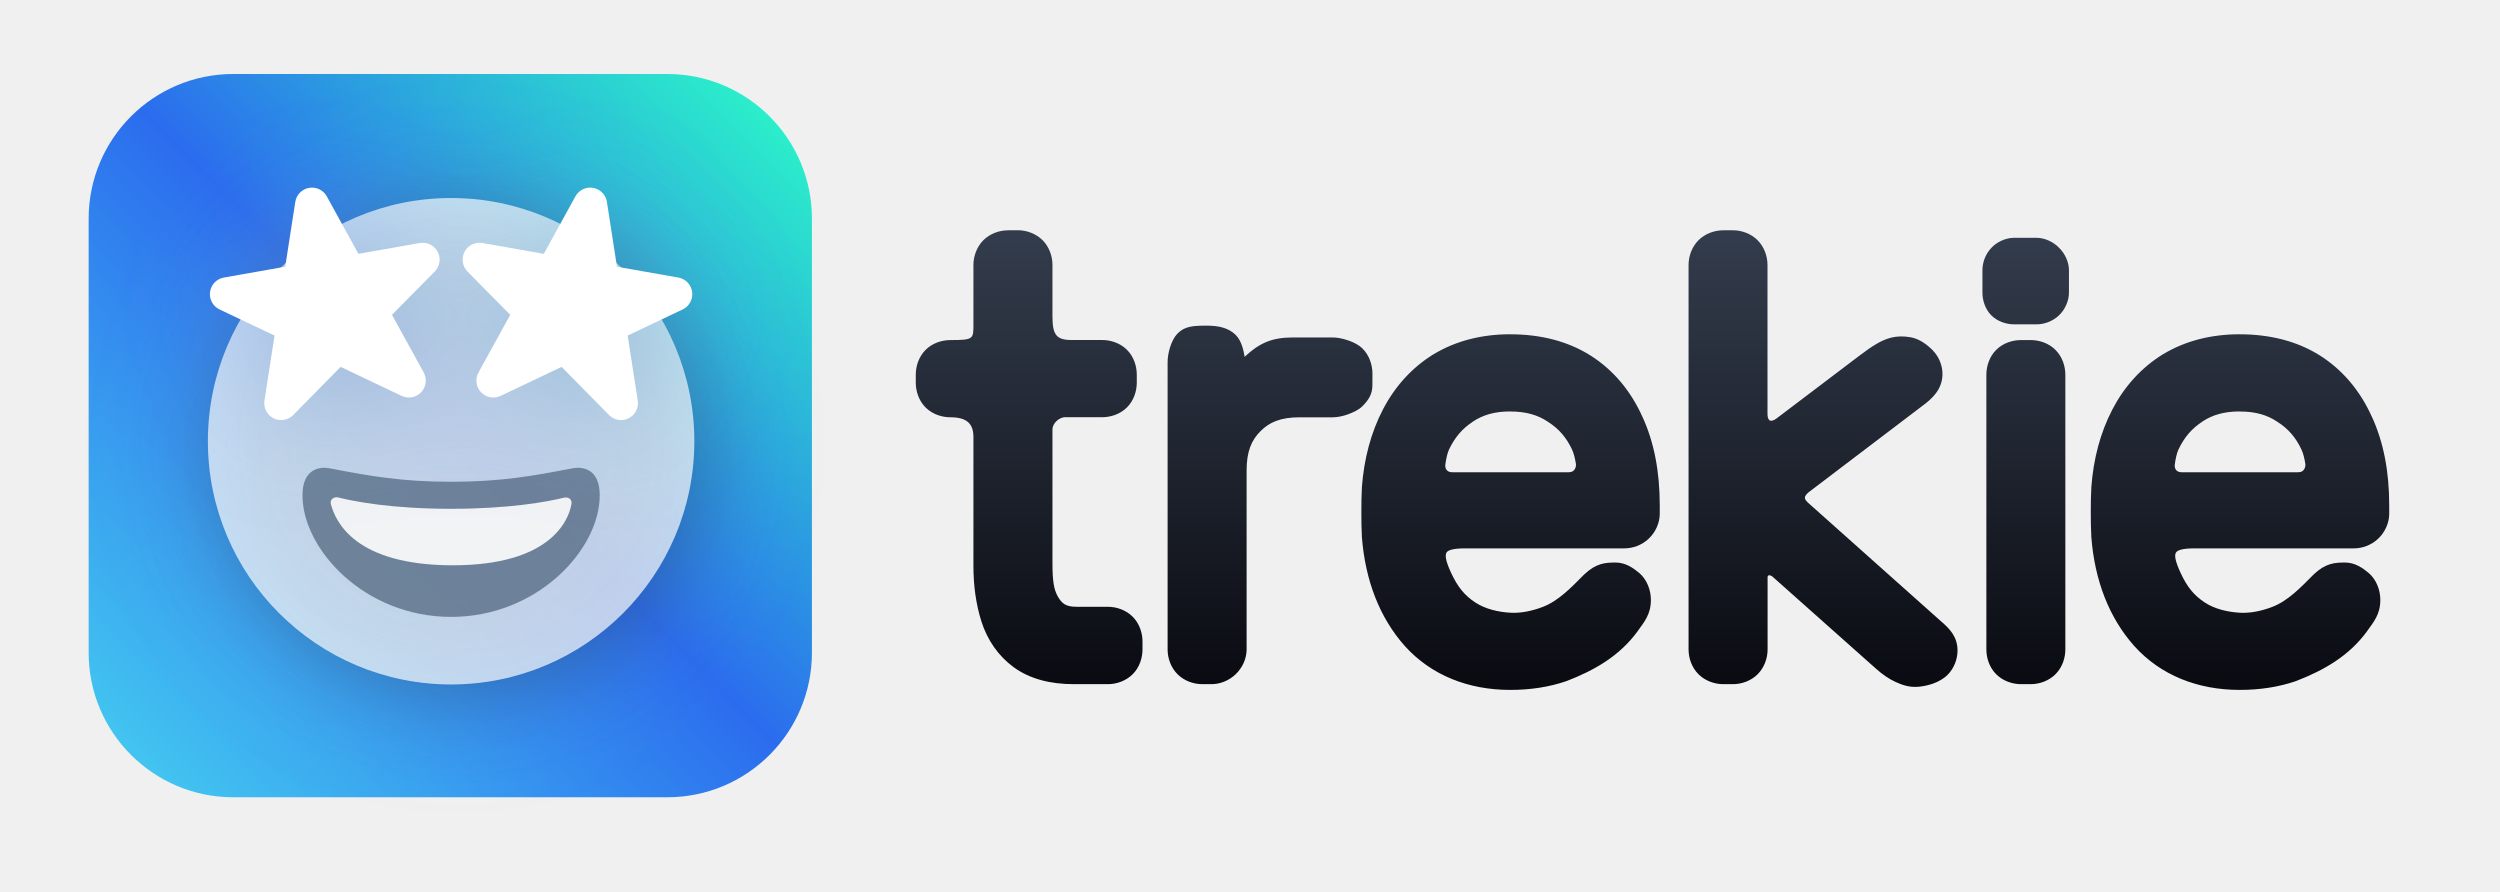
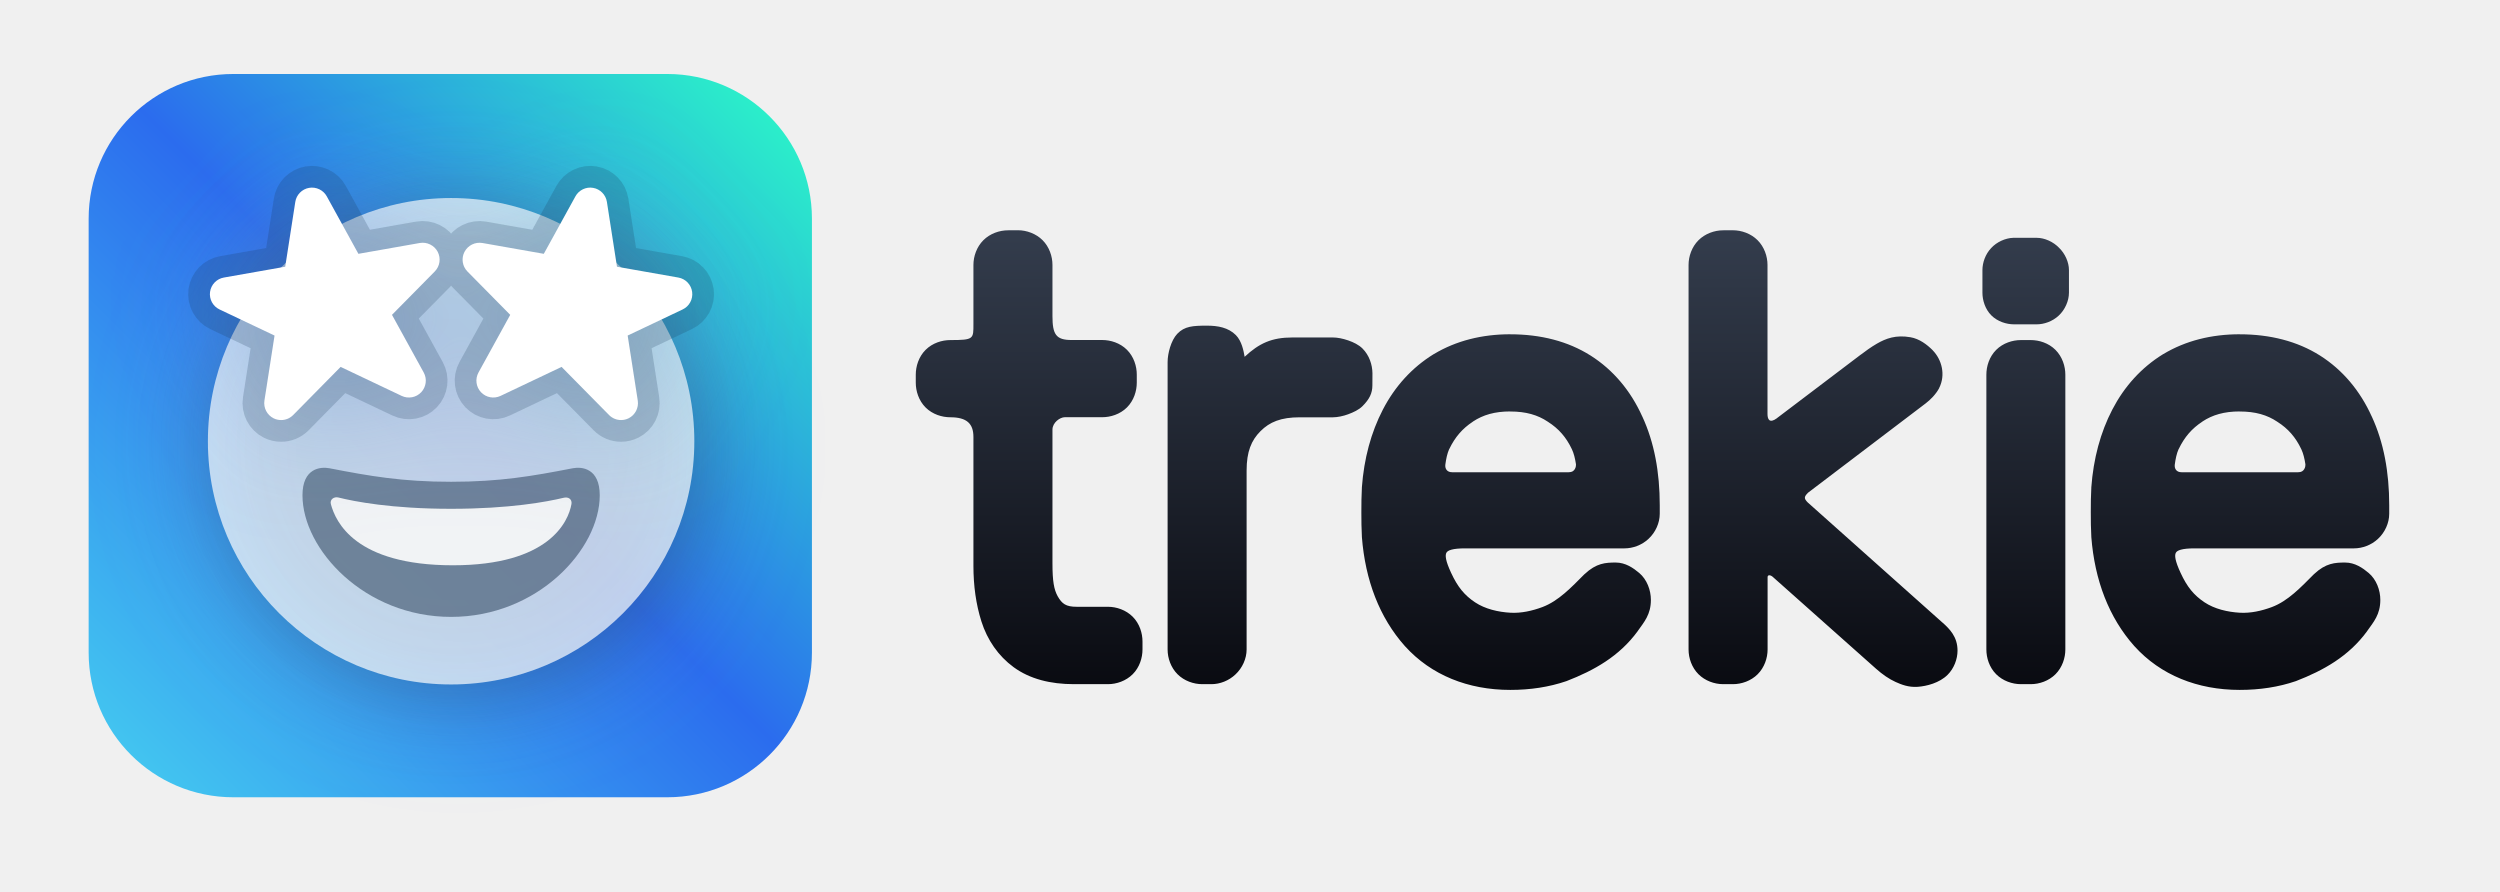
<svg xmlns="http://www.w3.org/2000/svg" xmlns:xlink="http://www.w3.org/1999/xlink" width="864.115" height="308.227" viewBox="0 0 228.63 81.552" version="1.1" id="svg5" xml:space="preserve">
  <defs id="defs2">
    <linearGradient id="linearGradient43">
      <stop style="stop-color:#42c4f0;stop-opacity:1;" offset="0" id="stop41" />
      <stop style="stop-color:#2b6cee;stop-opacity:1;" offset="0.514" id="stop42" />
      <stop style="stop-color:#2beeca;stop-opacity:1;" offset="1" id="stop43" />
    </linearGradient>
    <linearGradient id="linearGradient152">
      <stop style="stop-color:#090a10;stop-opacity:1;" offset="0" id="stop151" />
      <stop style="stop-color:#333c4c;stop-opacity:1;" offset="1" id="stop152" />
    </linearGradient>
    <linearGradient id="linearGradient149">
      <stop style="stop-color:#21272c;stop-opacity:1;" offset="0" id="stop149" />
      <stop style="stop-color:#21272c;stop-opacity:0;" offset="1" id="stop150" />
    </linearGradient>
    <style id="style6568">.cls-1{fill:none;}.cls-2{clip-path:url(#clip-path);}</style>
    <style id="style6568-5">.cls-1{fill:none;}.cls-2{clip-path:url(#clip-path);}</style>
    <style id="style6568-9">.cls-1{fill:none;}.cls-2{clip-path:url(#clip-path);}</style>
    <style id="style22571">.cls-1{fill:#84d0f7;}.cls-2{fill:#aa392d;}.cls-3{fill:#7c211a;}.cls-4{fill:#e59973;}.cls-5{fill:#2d2d2d;}.cls-6{opacity:0.2;}.cls-7{opacity:0.3;}</style>
    <style id="style23309">
      .cls-1 {
        fill: none;
      }
    </style>
    <style id="style6568-7">.cls-1{fill:none;}.cls-2{clip-path:url(#clip-path);}</style>
    <style id="style6568-5-5">.cls-1{fill:none;}.cls-2{clip-path:url(#clip-path);}</style>
    <style id="style6568-9-3">.cls-1{fill:none;}.cls-2{clip-path:url(#clip-path);}</style>
    <style id="style22571-5">.cls-1{fill:#84d0f7;}.cls-2{fill:#aa392d;}.cls-3{fill:#7c211a;}.cls-4{fill:#e59973;}.cls-5{fill:#2d2d2d;}.cls-6{opacity:0.2;}.cls-7{opacity:0.3;}</style>
    <style id="style23309-6">
      .cls-1 {
        fill: none;
      }
    </style>
    <style id="style1-9">
      .cls-1 {
        fill: none;
      }
    </style>
    <rect x="223.755" y="162.305" width="120.361" height="58.945" id="rect80" />
    <linearGradient xlink:href="#linearGradient149" id="linearGradient80" gradientUnits="userSpaceOnUse" x1="30.676" y1="39.157" x2="78.902" y2="39.157" />
    <linearGradient xlink:href="#linearGradient149" id="linearGradient81" gradientUnits="userSpaceOnUse" x1="30.676" y1="39.157" x2="78.902" y2="39.157" />
    <linearGradient xlink:href="#linearGradient152" id="linearGradient82" gradientUnits="userSpaceOnUse" x1="53.679" y1="46.817" x2="53.679" y2="31.877" />
    <linearGradient xlink:href="#linearGradient149" id="linearGradient83" gradientUnits="userSpaceOnUse" x1="30.676" y1="39.157" x2="78.902" y2="39.157" />
    <linearGradient xlink:href="#linearGradient43" id="linearGradient85" gradientUnits="userSpaceOnUse" gradientTransform="matrix(0.6451905,0,0,0.6451905,399.1855,446.8545)" x1="211.292" y1="762.624" x2="301.672" y2="672.244" />
    <filter style="color-interpolation-filters:sRGB" id="filter99" x="-0.466" y="-0.466" width="1.955" height="1.955">
      <feFlood result="flood" in="SourceGraphic" flood-opacity="0.302" flood-color="rgb(0,0,0)" id="feFlood98" />
      <feGaussianBlur result="blur" in="SourceGraphic" stdDeviation="3.646" id="feGaussianBlur98" />
      <feOffset result="offset" in="blur" dx="1" dy="1" id="feOffset98" />
      <feComposite result="comp1" operator="in" in="flood" in2="offset" id="feComposite98" />
      <feComposite result="fbSourceGraphic" operator="over" in="SourceGraphic" in2="comp1" id="feComposite99" />
      <feColorMatrix result="fbSourceGraphicAlpha" in="fbSourceGraphic" values="0 0 0 -1 0 0 0 0 -1 0 0 0 0 -1 0 0 0 0 1 0" id="feColorMatrix134" />
      <feFlood id="feFlood134" result="flood" in="fbSourceGraphic" flood-opacity="0.404" flood-color="rgb(102,153,204)" />
      <feGaussianBlur id="feGaussianBlur134" result="blur" in="fbSourceGraphic" stdDeviation="5" />
      <feOffset id="feOffset134" result="offset" in="blur" dx="0" dy="0" />
      <feComposite id="feComposite135" result="comp1" operator="in" in="flood" in2="offset" />
      <feComposite id="feComposite136" result="comp2" operator="over" in="fbSourceGraphic" in2="comp1" />
    </filter>
    <filter style="color-interpolation-filters:sRGB" id="filter134" x="-0.317" y="-0.658" width="1.657" height="2.363">
      <feFlood result="flood" in="SourceGraphic" flood-opacity="0.404" flood-color="rgb(102,153,204)" id="feFlood133" />
      <feGaussianBlur result="blur" in="SourceGraphic" stdDeviation="5" id="feGaussianBlur133" />
      <feOffset result="offset" in="blur" dx="1" dy="1" id="feOffset133" />
      <feComposite result="comp1" operator="in" in="flood" in2="offset" id="feComposite133" />
      <feComposite result="comp2" operator="over" in="SourceGraphic" in2="comp1" id="feComposite134" />
    </filter>
  </defs>
  <g id="layer1" transform="translate(-522.5945,-869.0024)">
    <rect style="fill:url(#linearGradient85);fill-opacity:1;stroke-width:4.147" id="rect75" width="66.146" height="66.146" x="530.701" y="875.769" rx="13.229" ry="13.229" />
    <path fill="#ffcc4d" d="m 586.092,909.355 c 0,12.285 -9.959,22.243 -22.243,22.243 -12.285,0 -22.243,-9.959 -22.243,-22.243 0,-12.285 9.959,-22.243 22.243,-22.243 12.285,0 22.243,9.959 22.243,22.243" id="path75" style="fill:#ffffff;fill-opacity:0.697;stroke:#ffffff;stroke-width:0;stroke-miterlimit:4;stroke-dasharray:none;stroke-opacity:1;filter:url(#filter99)" />
    <path fill="#664500" d="m 563.849,913.062 c -4.477,0 -7.448,-0.521 -11.122,-1.236 -0.839,-0.162 -2.471,0 -2.471,2.471 0,4.943 5.678,11.122 13.593,11.122 7.914,0 13.593,-6.179 13.593,-11.122 0,-2.471 -1.632,-2.635 -2.471,-2.471 -3.674,0.714 -6.645,1.236 -11.122,1.236 z" id="path76" style="fill:#1a324d;fill-opacity:0.5;stroke:none;stroke-width:0;stroke-miterlimit:4;stroke-dasharray:none" />
    <path fill="#ffffff" d="m 553.553,914.504 c 1.422,0.351 4.8,1.03 10.295,1.03 5.356,0 8.777,-0.645 10.264,-1.003 0.483,-0.129 0.815,0.148 0.744,0.562 -0.285,1.657 -2.091,5.606 -10.842,5.606 -8.96,0 -10.732,-3.99 -11.161,-5.591 -0.116,-0.434 0.294,-0.713 0.7,-0.604 z" id="path77" style="fill:#ffffff;fill-opacity:0.9;stroke-width:0;stroke-miterlimit:4;stroke-dasharray:none" />
-     <path fill="#e95f28" d="m 560.984,891.225 -5.613,0.99 -2.892,-5.256 c -0.319,-0.58 -0.974,-0.89 -1.621,-0.776 -0.651,0.115 -1.158,0.631 -1.259,1.284 l -0.921,5.928 -5.613,0.99 c -0.661,0.116 -1.171,0.649 -1.262,1.315 -0.09,0.666 0.261,1.314 0.869,1.603 l 5.029,2.387 -0.924,5.946 c -0.103,0.662 0.234,1.315 0.832,1.618 0.221,0.111 0.458,0.164 0.695,0.164 0.404,0 0.803,-0.158 1.101,-0.46 l 4.34,-4.401 5.583,2.651 c 0.606,0.287 1.327,0.152 1.787,-0.336 0.46,-0.488 0.551,-1.216 0.229,-1.803 l -2.902,-5.274 3.911,-3.964 c 0.472,-0.478 0.58,-1.207 0.268,-1.803 -0.314,-0.596 -0.98,-0.918 -1.637,-0.803 z m 5.729,0 5.613,0.99 2.892,-5.256 c 0.319,-0.58 0.974,-0.89 1.621,-0.776 0.65,0.115 1.157,0.631 1.258,1.284 l 0.921,5.928 5.613,0.99 c 0.662,0.116 1.173,0.648 1.262,1.314 0.089,0.666 -0.261,1.314 -0.869,1.603 l -5.029,2.387 0.924,5.946 c 0.103,0.662 -0.234,1.315 -0.832,1.618 -0.221,0.111 -0.458,0.164 -0.694,0.164 -0.404,0 -0.803,-0.158 -1.101,-0.46 l -4.34,-4.4 -5.583,2.651 c -0.606,0.287 -1.327,0.152 -1.787,-0.336 -0.46,-0.488 -0.551,-1.216 -0.229,-1.803 l 2.902,-5.273 -3.911,-3.964 c -0.472,-0.478 -0.58,-1.207 -0.268,-1.803 0.315,-0.596 0.981,-0.918 1.639,-0.803 z" id="path78" style="fill:#ffffff;fill-opacity:1;stroke:none;stroke-width:3.969;stroke-linecap:butt;stroke-linejoin:round;stroke-miterlimit:4;stroke-dasharray:none;stroke-opacity:0.202;paint-order:stroke fill markers;filter:url(#filter134)" />
+     <path fill="#e95f28" d="m 560.984,891.225 -5.613,0.99 -2.892,-5.256 c -0.319,-0.58 -0.974,-0.89 -1.621,-0.776 -0.651,0.115 -1.158,0.631 -1.259,1.284 l -0.921,5.928 -5.613,0.99 c -0.661,0.116 -1.171,0.649 -1.262,1.315 -0.09,0.666 0.261,1.314 0.869,1.603 l 5.029,2.387 -0.924,5.946 c -0.103,0.662 0.234,1.315 0.832,1.618 0.221,0.111 0.458,0.164 0.695,0.164 0.404,0 0.803,-0.158 1.101,-0.46 l 4.34,-4.401 5.583,2.651 c 0.606,0.287 1.327,0.152 1.787,-0.336 0.46,-0.488 0.551,-1.216 0.229,-1.803 l -2.902,-5.274 3.911,-3.964 c 0.472,-0.478 0.58,-1.207 0.268,-1.803 -0.314,-0.596 -0.98,-0.918 -1.637,-0.803 z m 5.729,0 5.613,0.99 2.892,-5.256 c 0.319,-0.58 0.974,-0.89 1.621,-0.776 0.65,0.115 1.157,0.631 1.258,1.284 l 0.921,5.928 5.613,0.99 c 0.662,0.116 1.173,0.648 1.262,1.314 0.089,0.666 -0.261,1.314 -0.869,1.603 l -5.029,2.387 0.924,5.946 c 0.103,0.662 -0.234,1.315 -0.832,1.618 -0.221,0.111 -0.458,0.164 -0.694,0.164 -0.404,0 -0.803,-0.158 -1.101,-0.46 l -4.34,-4.4 -5.583,2.651 c -0.606,0.287 -1.327,0.152 -1.787,-0.336 -0.46,-0.488 -0.551,-1.216 -0.229,-1.803 l 2.902,-5.273 -3.911,-3.964 c -0.472,-0.478 -0.58,-1.207 -0.268,-1.803 0.315,-0.596 0.981,-0.918 1.639,-0.803 z" id="path78" style="fill:#ffffff;fill-opacity:1;stroke:#143352;stroke-width:3.969;stroke-linecap:butt;stroke-linejoin:round;stroke-miterlimit:4;stroke-dasharray:none;stroke-opacity:0.2;paint-order:stroke fill markers;filter:url(#filter134)" />
    <g aria-label="trekie" id="g79" style="font-size:10.583px;line-height:1.25;fill:url(#linearGradient83);fill-opacity:1;stroke-width:0.265" transform="matrix(2.793953,0,0,2.793953,520.6393,801.6745)">
      <g aria-label="trekie" id="g78" style="font-family:Rubik;-inkscape-font-specification:Rubik;fill:url(#linearGradient80);fill-opacity:1;stroke-width:0.07" />
      <text xml:space="preserve" transform="scale(0.2645833)" id="text78" style="font-size:40px;line-height:1.25;font-family:Rubik;-inkscape-font-specification:Rubik;white-space:pre;shape-inside:url(#rect80);display:inline;fill:url(#linearGradient81);fill-opacity:1" />
      <path id="path79" style="font-weight:300;-inkscape-font-specification:'Rubik Light';fill:url(#linearGradient82);fill-opacity:1;stroke-width:0.073" d="m 33.697,31.636 c -0.283,0 -0.591,0.106 -0.81,0.325 -0.219,0.219 -0.325,0.527 -0.325,0.81 v 1.928 c 0,0.491 0.017,0.53 -0.756,0.53 -0.27,0 -0.583,0.094 -0.81,0.321 -0.227,0.227 -0.321,0.54 -0.321,0.81 v 0.265 c 0,0.27 0.094,0.583 0.321,0.81 0.227,0.227 0.54,0.321 0.81,0.321 0.54,0 0.756,0.21 0.756,0.644 v 4.218 c 0,0.653 0.084,1.26 0.261,1.819 0.192,0.607 0.553,1.131 1.054,1.498 0.535,0.392 1.215,0.557 1.973,0.557 h 1.115 c 0.283,0 0.591,-0.106 0.81,-0.325 0.227,-0.227 0.321,-0.54 0.321,-0.81 v -0.263 c 3e-6,-0.27 -0.094,-0.583 -0.321,-0.81 -0.219,-0.219 -0.528,-0.325 -0.81,-0.325 h -1.022 c -0.354,0 -0.481,-0.097 -0.623,-0.344 -0.121,-0.219 -0.171,-0.492 -0.171,-1.075 v -4.379 c 0,-0.231 0.245,-0.407 0.405,-0.407 h 1.224 c 0.27,0 0.583,-0.094 0.81,-0.321 0.227,-0.227 0.321,-0.54 0.321,-0.81 v -0.265 c 0,-0.27 -0.094,-0.583 -0.321,-0.81 -0.227,-0.227 -0.54,-0.321 -0.81,-0.321 h -1.006 c -0.509,0 -0.623,-0.186 -0.623,-0.785 v -1.673 c 0,-0.283 -0.105,-0.591 -0.324,-0.81 -0.213,-0.213 -0.521,-0.325 -0.806,-0.325 z m 23.404,0 c -0.285,-5.3e-5 -0.593,0.112 -0.806,0.325 -0.219,0.219 -0.325,0.527 -0.325,0.81 V 45.357 c -3e-6,0.283 0.106,0.591 0.325,0.81 0.213,0.213 0.521,0.325 0.806,0.325 h 0.321 c 0.283,0 0.591,-0.106 0.81,-0.325 0.219,-0.219 0.325,-0.527 0.325,-0.81 v -2.37 c 0,-0.079 0.096,-0.084 0.195,0.016 l 3.357,2.986 c 0.204,0.182 0.426,0.336 0.638,0.431 0.184,0.083 0.42,0.18 0.722,0.159 0.296,-0.021 0.712,-0.127 0.98,-0.393 0.21,-0.208 0.325,-0.515 0.325,-0.792 8e-6,-0.459 -0.265,-0.71 -0.476,-0.905 -0.004,-0.003 -0.008,-0.005 -0.012,-0.008 l -0.002,-0.002 -4.413,-3.935 c -0.13,-0.13 -0.122,-0.187 0.01,-0.319 l 3.848,-2.922 c 0.158,-0.12 0.334,-0.296 0.444,-0.501 v -5.55e-4 -3.7e-4 -5.55e-4 -5.55e-4 -5.55e-4 -5.55e-4 -3.69e-4 -5.55e-4 c 0.217,-0.431 0.088,-0.927 -0.211,-1.233 v -3.7e-4 -5.55e-4 -5.55e-4 -5.55e-4 c -0.187,-0.187 -0.434,-0.376 -0.73,-0.427 -0.479,-0.083 -0.803,0.041 -1.098,0.211 -0.199,0.115 -0.384,0.251 -0.522,0.357 v -0.002 l -2.752,2.085 c -5e-6,6.73e-4 -5e-6,0.001 0,0.002 -0.243,0.177 -0.306,0.033 -0.306,-0.139 v -4.88 c 0,-0.283 -0.106,-0.591 -0.325,-0.81 -0.219,-0.219 -0.527,-0.325 -0.81,-0.325 z m 9.496,0.246 c -0.257,0.008 -0.54,0.136 -0.723,0.336 -0.19,0.201 -0.285,0.481 -0.285,0.719 v 0.744 c 3e-6,0.246 0.09,0.538 0.292,0.74 0.202,0.202 0.495,0.293 0.741,0.293 h 0.744 c 0.239,2e-6 0.517,-0.095 0.719,-0.285 0.206,-0.189 0.336,-0.484 0.336,-0.748 V 32.937 c 0,-0.257 -0.128,-0.54 -0.325,-0.73 -0.19,-0.197 -0.473,-0.325 -0.73,-0.325 h -0.744 c -0.008,0 -0.016,-2.52e-4 -0.025,0 z m -26.406,2.875 c -0.435,0.002 -0.717,0.014 -0.958,0.268 -0.204,0.216 -0.315,0.645 -0.315,0.923 v 9.409 c 0,0.283 0.106,0.591 0.325,0.81 0.219,0.219 0.527,0.325 0.81,0.325 h 0.3 c 0.278,0 0.569,-0.113 0.784,-0.317 0.228,-0.21 0.367,-0.52 0.367,-0.817 v -5.858 c 0,-0.619 0.155,-0.99 0.454,-1.289 0.301,-0.301 0.666,-0.454 1.285,-0.454 h 1.089 c 0.143,0 0.337,-0.04 0.495,-0.099 0.169,-0.063 0.349,-0.144 0.471,-0.267 0.226,-0.226 0.323,-0.423 0.323,-0.679 0,-0.106 0.003,-0.295 0.002,-0.396 -0.003,-0.283 -0.106,-0.591 -0.325,-0.81 -0.123,-0.123 -0.296,-0.206 -0.471,-0.267 -0.176,-0.06 -0.353,-0.095 -0.495,-0.095 h -1.333 c -0.668,0 -1.084,0.187 -1.56,0.633 -10e-4,-0.006 -10e-4,-0.007 -0.002,-0.013 -0.03,-0.173 -0.091,-0.505 -0.286,-0.699 -0.244,-0.244 -0.584,-0.31 -0.96,-0.308 z m 9.943,0.282 c -0.923,0 -1.771,0.211 -2.497,0.647 0.004,-0.002 -1.62e-4,-9.31e-4 -0.01,0.004 a 0.133,0.133 0 0 0 -0.006,0.004 c -0.703,0.434 -1.263,1.051 -1.656,1.809 -0.39,0.751 -0.619,1.609 -0.688,2.548 a 0.133,0.133 0 0 0 0,0.01 c -2e-6,0.001 -2e-6,0.002 0,0.004 -0.014,0.221 -0.017,0.532 -0.017,0.795 0,0.263 0.003,0.575 0.017,0.796 -1.3e-5,0.003 -10e-6,0.003 0,0.006 7.5e-5,10e-4 -6.7e-5,0.003 0,0.004 a 0.133,0.133 0 0 0 0,0.006 c 0.11,1.418 0.575,2.639 1.409,3.575 a 0.133,0.133 0 0 0 0.004,0.004 c 0.855,0.945 2.064,1.429 3.444,1.429 0.66,0 1.271,-0.094 1.834,-0.286 a 0.133,0.133 0 0 0 0.006,-0.002 c 0.903,-0.349 1.731,-0.813 2.331,-1.635 a 0.133,0.133 0 0 0 0,-1.85e-4 0.133,0.133 0 0 0 0,-1.85e-4 0.133,0.133 0 0 0 0,-1.85e-4 0.133,0.133 0 0 0 0,-1.85e-4 0.133,0.133 0 0 0 0,-1.85e-4 0.133,0.133 0 0 0 0,-1.85e-4 0.133,0.133 0 0 0 0,-1.85e-4 0.133,0.133 0 0 0 0,-1.85e-4 0.133,0.133 0 0 0 0,-1.85e-4 0.133,0.133 0 0 0 0,-1.85e-4 0.133,0.133 0 0 0 0,-1.84e-4 c 0.211,-0.298 0.432,-0.541 0.432,-1.022 0,-0.319 -0.129,-0.667 -0.381,-0.88 -0.194,-0.164 -0.45,-0.342 -0.769,-0.342 -0.33,0 -0.634,0.015 -1.02,0.379 a 0.133,0.133 0 0 0 -0.004,0.002 c -0.432,0.433 -0.847,0.876 -1.376,1.076 -0.337,0.126 -0.698,0.205 -1.044,0.186 -0.409,-0.023 -0.833,-0.123 -1.16,-0.34 -0.347,-0.231 -0.571,-0.502 -0.786,-0.968 -0.086,-0.185 -0.141,-0.334 -0.163,-0.445 -0.022,-0.11 -0.011,-0.173 0.01,-0.211 0.022,-0.038 0.064,-0.073 0.164,-0.1 0.1,-0.028 0.25,-0.043 0.448,-0.043 h 5.22 c 0.267,0 0.565,-0.105 0.783,-0.311 0.229,-0.211 0.368,-0.522 0.368,-0.82 v -0.282 c 0,-1.083 -0.18,-2.058 -0.57,-2.901 l -0.002,-0.002 C 54.077,36.89 53.504,36.205 52.765,35.737 52.017,35.264 51.123,35.04 50.135,35.04 Z m 23.876,0 c -0.923,0 -1.771,0.211 -2.497,0.647 0.004,-0.002 -1.61e-4,-9.31e-4 -0.01,0.004 a 0.133,0.133 0 0 0 -0.006,0.004 c -0.703,0.434 -1.262,1.051 -1.656,1.809 -0.39,0.751 -0.619,1.609 -0.688,2.548 a 0.133,0.133 0 0 0 0,0.01 c -3e-6,0.001 -3e-6,0.002 0,0.004 -0.014,0.221 -0.017,0.532 -0.017,0.795 0,0.263 0.003,0.575 0.017,0.796 -1.4e-5,0.003 -1.2e-5,0.003 0,0.006 7.4e-5,10e-4 -6.8e-5,0.003 0,0.004 a 0.133,0.133 0 0 0 0,0.006 c 0.11,1.418 0.575,2.639 1.409,3.575 a 0.133,0.133 0 0 0 0.004,0.004 c 0.855,0.945 2.064,1.429 3.444,1.429 0.66,0 1.271,-0.094 1.834,-0.286 a 0.133,0.133 0 0 0 0.006,-0.002 c 0.903,-0.349 1.731,-0.813 2.331,-1.635 a 0.133,0.133 0 0 0 0,-1.85e-4 0.133,0.133 0 0 0 0,-1.85e-4 0.133,0.133 0 0 0 0,-1.85e-4 0.133,0.133 0 0 0 0,-1.85e-4 0.133,0.133 0 0 0 0,-1.85e-4 0.133,0.133 0 0 0 0,-1.85e-4 0.133,0.133 0 0 0 0,-1.85e-4 0.133,0.133 0 0 0 0,-1.85e-4 0.133,0.133 0 0 0 0,-1.85e-4 0.133,0.133 0 0 0 0,-1.85e-4 0.133,0.133 0 0 0 0,-1.84e-4 c 0.211,-0.298 0.432,-0.541 0.432,-1.022 0,-0.319 -0.129,-0.667 -0.381,-0.88 -0.194,-0.164 -0.45,-0.342 -0.769,-0.342 -0.33,0 -0.634,0.015 -1.02,0.379 a 0.133,0.133 0 0 0 -0.003,0.002 c -0.432,0.433 -0.847,0.876 -1.376,1.076 -0.337,0.126 -0.697,0.205 -1.044,0.186 -0.409,-0.023 -0.833,-0.123 -1.16,-0.34 -0.347,-0.231 -0.571,-0.502 -0.786,-0.968 -0.086,-0.185 -0.14,-0.334 -0.163,-0.445 -0.022,-0.11 -0.012,-0.173 0.01,-0.211 0.022,-0.038 0.064,-0.073 0.164,-0.1 0.1,-0.028 0.25,-0.043 0.448,-0.043 h 5.22 c 0.267,0 0.565,-0.105 0.783,-0.311 0.229,-0.211 0.368,-0.522 0.368,-0.82 v -0.282 c 0,-1.083 -0.18,-2.058 -0.57,-2.901 l -0.002,-0.002 C 77.953,36.89 77.38,36.205 76.641,35.737 75.893,35.264 74.999,35.04 74.011,35.04 Z m -7.161,0.19 c -0.27,0 -0.583,0.094 -0.81,0.321 -0.227,0.227 -0.321,0.54 -0.321,0.81 v 8.997 c 0,0.27 0.094,0.583 0.321,0.81 0.219,0.219 0.527,0.325 0.81,0.325 h 0.321 c 0.283,0 0.591,-0.106 0.81,-0.325 0.226,-0.226 0.323,-0.539 0.323,-0.81 v -8.997 c 0,-0.27 -0.096,-0.583 -0.323,-0.81 -0.227,-0.227 -0.54,-0.321 -0.81,-0.321 z m -16.715,2.338 h 1.85e-4 c 0.517,0 0.9,0.114 1.227,0.333 a 0.133,0.133 0 0 0 0.002,0.002 c 0.011,0.007 0.011,0.008 0.006,0.004 a 0.133,0.133 0 0 0 0.004,0.002 c 0.345,0.22 0.591,0.5 0.778,0.894 0.065,0.137 0.104,0.303 0.132,0.483 a 0.133,0.133 0 0 0 0.002,0.015 c 0.003,0.01 -8.08e-4,0.095 -0.038,0.153 -0.038,0.059 -0.088,0.102 -0.199,0.102 H 48.229 c -0.162,0 -0.237,-0.113 -0.22,-0.251 0.026,-0.188 0.061,-0.361 0.124,-0.503 a 0.133,0.133 0 0 0 0.004,-0.004 c 0.189,-0.395 0.435,-0.674 0.767,-0.893 a 0.133,0.133 0 0 0 0.012,-0.01 c 0.326,-0.215 0.706,-0.329 1.219,-0.329 z m 23.876,0 c 0.517,0 0.9,0.114 1.227,0.333 a 0.133,0.133 0 0 0 0.002,0.002 c 0.011,0.007 0.011,0.008 0.006,0.004 a 0.133,0.133 0 0 0 0.004,0.002 c 0.345,0.22 0.591,0.5 0.778,0.894 0.065,0.137 0.104,0.303 0.132,0.483 a 0.133,0.133 0 0 0 0.002,0.015 c 0.003,0.01 -8.07e-4,0.095 -0.038,0.153 -0.038,0.059 -0.088,0.102 -0.199,0.102 h -3.819 c -0.162,0 -0.237,-0.113 -0.22,-0.251 0.026,-0.188 0.061,-0.361 0.124,-0.503 a 0.133,0.133 0 0 0 0.004,-0.004 c 0.189,-0.395 0.434,-0.674 0.767,-0.893 a 0.133,0.133 0 0 0 0.012,-0.01 c 0.326,-0.215 0.707,-0.329 1.22,-0.329 z" />
    </g>
  </g>
  <style type="text/css" id="style1941">
	.st0{fill:none;stroke:#000000;stroke-width:2;stroke-linecap:round;stroke-linejoin:round;stroke-miterlimit:10;}
</style>
  <style type="text/css" id="style1941-0">
	.st0{fill:none;stroke:#000000;stroke-width:2;stroke-linecap:round;stroke-linejoin:round;stroke-miterlimit:10;}
</style>
  <style type="text/css" id="style1941-7">
	.st0{fill:none;stroke:#000000;stroke-width:2;stroke-linecap:round;stroke-linejoin:round;stroke-miterlimit:10;}
</style>
  <style type="text/css" id="style22485">
	.st0{fill:none;stroke:#6C3DB7;stroke-width:4;stroke-linecap:round;stroke-linejoin:round;stroke-miterlimit:10;}
	.st1{fill:none;stroke:#1F992A;stroke-width:4;stroke-linecap:round;stroke-linejoin:round;stroke-miterlimit:10;}
	.st2{fill:none;stroke:#6A83BA;stroke-width:4;stroke-linecap:round;stroke-linejoin:round;stroke-miterlimit:10;}
	.st3{fill:#8A8AFF;stroke:#8A8AFF;stroke-width:2;stroke-linecap:round;stroke-linejoin:round;stroke-miterlimit:10;}
	.st4{fill:#6C3DB7;stroke:#6C3DB7;stroke-width:2;stroke-linecap:round;stroke-linejoin:round;stroke-miterlimit:10;}
	.st5{fill:#A576FF;stroke:#A576FF;stroke-width:2;stroke-linecap:round;stroke-linejoin:round;stroke-miterlimit:10;}
	.st6{fill:#F2BB41;stroke:#F2BB41;stroke-width:2;stroke-linecap:round;stroke-linejoin:round;stroke-miterlimit:10;}
	.st7{fill:#E08838;stroke:#E08838;stroke-width:2;stroke-linecap:round;stroke-linejoin:round;stroke-miterlimit:10;}
	.st8{fill:#1F992A;stroke:#1F992A;stroke-width:2;stroke-linecap:round;stroke-linejoin:round;stroke-miterlimit:10;}
	.st9{fill:#5EC11E;stroke:#5EC11E;stroke-width:2;stroke-linecap:round;stroke-linejoin:round;stroke-miterlimit:10;}
	.st10{fill:#E3FAFF;stroke:#E3FAFF;stroke-width:2;stroke-linecap:round;stroke-linejoin:round;stroke-miterlimit:10;}
	.st11{fill:#FF5093;stroke:#FF5093;stroke-width:2;stroke-linecap:round;stroke-linejoin:round;stroke-miterlimit:10;}
	.st12{fill:#B7257F;stroke:#B7257F;stroke-width:2;stroke-linecap:round;stroke-linejoin:round;stroke-miterlimit:10;}
	.st13{fill:#5189E5;stroke:#5189E5;stroke-width:2;stroke-linecap:round;stroke-linejoin:round;stroke-miterlimit:10;}
	.st14{fill:#6EBAFF;stroke:#6EBAFF;stroke-width:2;stroke-linecap:round;stroke-linejoin:round;stroke-miterlimit:10;}
	.st15{fill:#EDD977;stroke:#EDD977;stroke-width:2;stroke-linecap:round;stroke-linejoin:round;stroke-miterlimit:10;}
	.st16{fill:#8C43FF;stroke:#8C43FF;stroke-width:2;stroke-linecap:round;stroke-linejoin:round;stroke-miterlimit:10;}
	.st17{fill:#5252BA;stroke:#5252BA;stroke-width:2;stroke-linecap:round;stroke-linejoin:round;stroke-miterlimit:10;}
	.st18{fill:none;stroke:#E3FAFF;stroke-width:4;stroke-linecap:round;stroke-linejoin:round;stroke-miterlimit:10;}
	.st19{fill:#354C75;stroke:#354C75;stroke-width:2;stroke-linecap:round;stroke-linejoin:round;stroke-miterlimit:10;}
</style>
  <style type="text/css" id="style23106">
	.st0{fill:none;stroke:#000000;stroke-width:2;stroke-linecap:round;stroke-linejoin:round;stroke-miterlimit:10;}
	.st1{fill:none;stroke:#000000;stroke-width:2;stroke-linejoin:round;stroke-miterlimit:10;}
</style>
  <style type="text/css" id="style1941-1">
	.st0{fill:none;stroke:#000000;stroke-width:2;stroke-linecap:round;stroke-linejoin:round;stroke-miterlimit:10;}
</style>
  <style type="text/css" id="style1941-0-8">
	.st0{fill:none;stroke:#000000;stroke-width:2;stroke-linecap:round;stroke-linejoin:round;stroke-miterlimit:10;}
</style>
  <style type="text/css" id="style1941-7-7">
	.st0{fill:none;stroke:#000000;stroke-width:2;stroke-linecap:round;stroke-linejoin:round;stroke-miterlimit:10;}
</style>
  <style type="text/css" id="style22485-9">
	.st0{fill:none;stroke:#6C3DB7;stroke-width:4;stroke-linecap:round;stroke-linejoin:round;stroke-miterlimit:10;}
	.st1{fill:none;stroke:#1F992A;stroke-width:4;stroke-linecap:round;stroke-linejoin:round;stroke-miterlimit:10;}
	.st2{fill:none;stroke:#6A83BA;stroke-width:4;stroke-linecap:round;stroke-linejoin:round;stroke-miterlimit:10;}
	.st3{fill:#8A8AFF;stroke:#8A8AFF;stroke-width:2;stroke-linecap:round;stroke-linejoin:round;stroke-miterlimit:10;}
	.st4{fill:#6C3DB7;stroke:#6C3DB7;stroke-width:2;stroke-linecap:round;stroke-linejoin:round;stroke-miterlimit:10;}
	.st5{fill:#A576FF;stroke:#A576FF;stroke-width:2;stroke-linecap:round;stroke-linejoin:round;stroke-miterlimit:10;}
	.st6{fill:#F2BB41;stroke:#F2BB41;stroke-width:2;stroke-linecap:round;stroke-linejoin:round;stroke-miterlimit:10;}
	.st7{fill:#E08838;stroke:#E08838;stroke-width:2;stroke-linecap:round;stroke-linejoin:round;stroke-miterlimit:10;}
	.st8{fill:#1F992A;stroke:#1F992A;stroke-width:2;stroke-linecap:round;stroke-linejoin:round;stroke-miterlimit:10;}
	.st9{fill:#5EC11E;stroke:#5EC11E;stroke-width:2;stroke-linecap:round;stroke-linejoin:round;stroke-miterlimit:10;}
	.st10{fill:#E3FAFF;stroke:#E3FAFF;stroke-width:2;stroke-linecap:round;stroke-linejoin:round;stroke-miterlimit:10;}
	.st11{fill:#FF5093;stroke:#FF5093;stroke-width:2;stroke-linecap:round;stroke-linejoin:round;stroke-miterlimit:10;}
	.st12{fill:#B7257F;stroke:#B7257F;stroke-width:2;stroke-linecap:round;stroke-linejoin:round;stroke-miterlimit:10;}
	.st13{fill:#5189E5;stroke:#5189E5;stroke-width:2;stroke-linecap:round;stroke-linejoin:round;stroke-miterlimit:10;}
	.st14{fill:#6EBAFF;stroke:#6EBAFF;stroke-width:2;stroke-linecap:round;stroke-linejoin:round;stroke-miterlimit:10;}
	.st15{fill:#EDD977;stroke:#EDD977;stroke-width:2;stroke-linecap:round;stroke-linejoin:round;stroke-miterlimit:10;}
	.st16{fill:#8C43FF;stroke:#8C43FF;stroke-width:2;stroke-linecap:round;stroke-linejoin:round;stroke-miterlimit:10;}
	.st17{fill:#5252BA;stroke:#5252BA;stroke-width:2;stroke-linecap:round;stroke-linejoin:round;stroke-miterlimit:10;}
	.st18{fill:none;stroke:#E3FAFF;stroke-width:4;stroke-linecap:round;stroke-linejoin:round;stroke-miterlimit:10;}
	.st19{fill:#354C75;stroke:#354C75;stroke-width:2;stroke-linecap:round;stroke-linejoin:round;stroke-miterlimit:10;}
</style>
  <style type="text/css" id="style23106-2">
	.st0{fill:none;stroke:#000000;stroke-width:2;stroke-linecap:round;stroke-linejoin:round;stroke-miterlimit:10;}
	.st1{fill:none;stroke:#000000;stroke-width:2;stroke-linejoin:round;stroke-miterlimit:10;}
</style>
  <style type="text/css" id="style4736">

	.st0{fill:#D1D1D1;}
	.st1{fill:#454545;}

</style>
  <style type="text/css" id="style1">
	.st0{fill:none;stroke:#000000;stroke-width:2;stroke-linecap:round;stroke-linejoin:round;stroke-miterlimit:10;}
</style>
  <style type="text/css" id="style1-4">
	.linesandangles_een{fill:#111918;}
</style>
  <style type="text/css" id="style1-2">
	.st0{fill:#000000;}
</style>
  <style type="text/css" id="style1-5">
	.st0{fill:#000000;}
</style>
  <style type="text/css" id="style1-1">
	.st0{fill:#000000;}
</style>
</svg>
